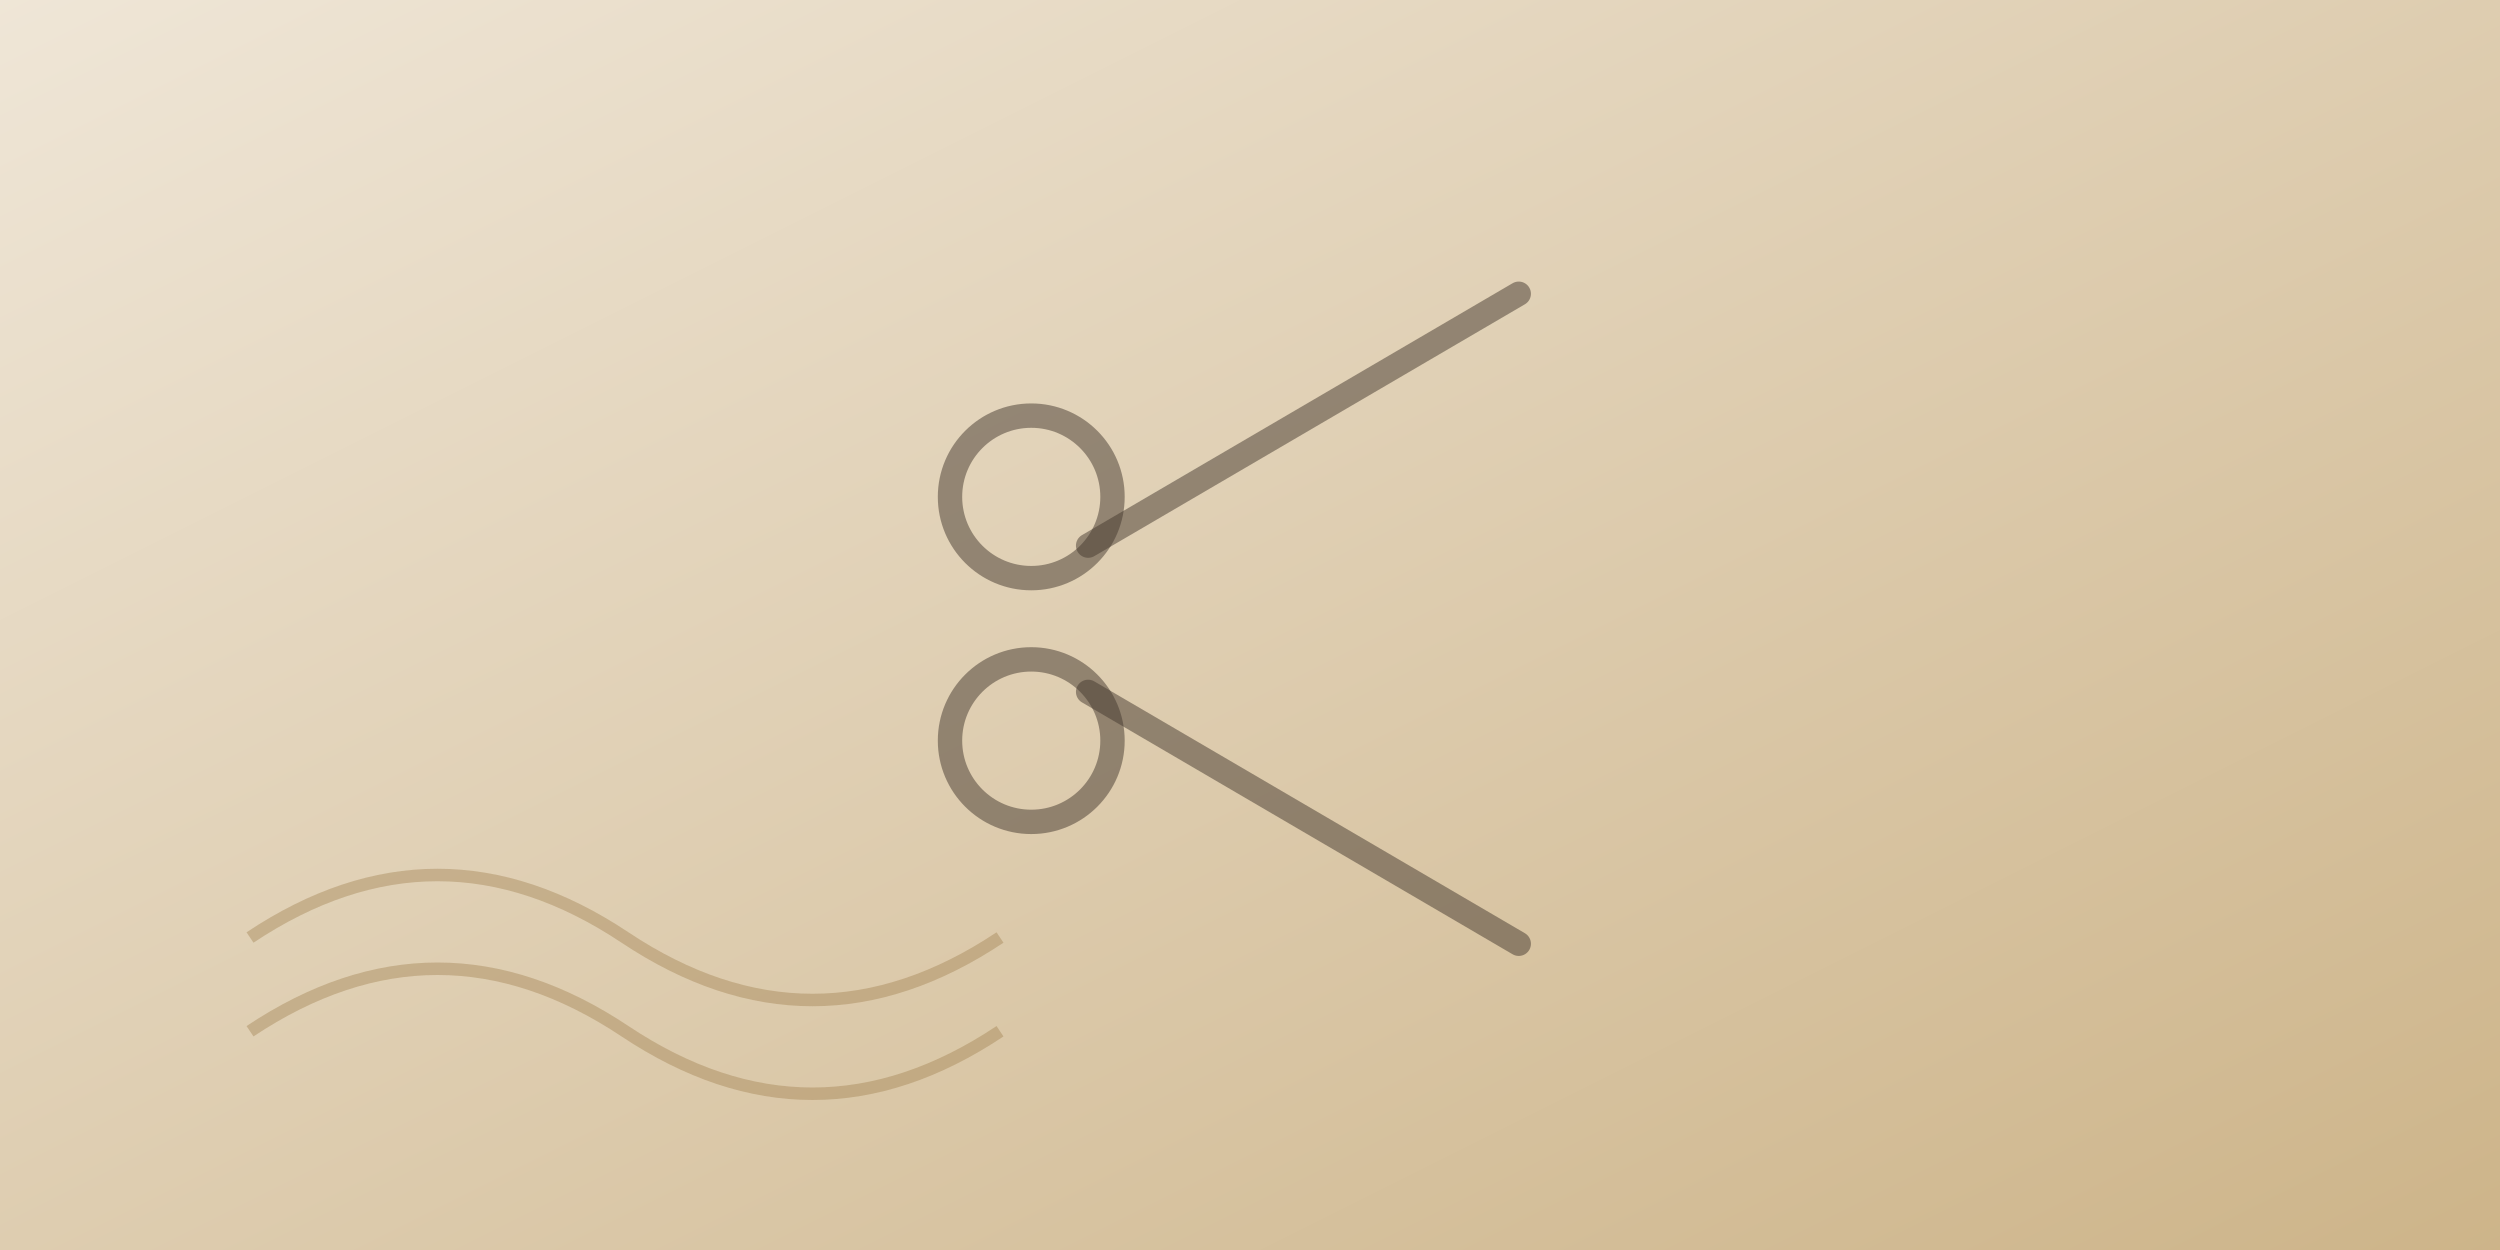
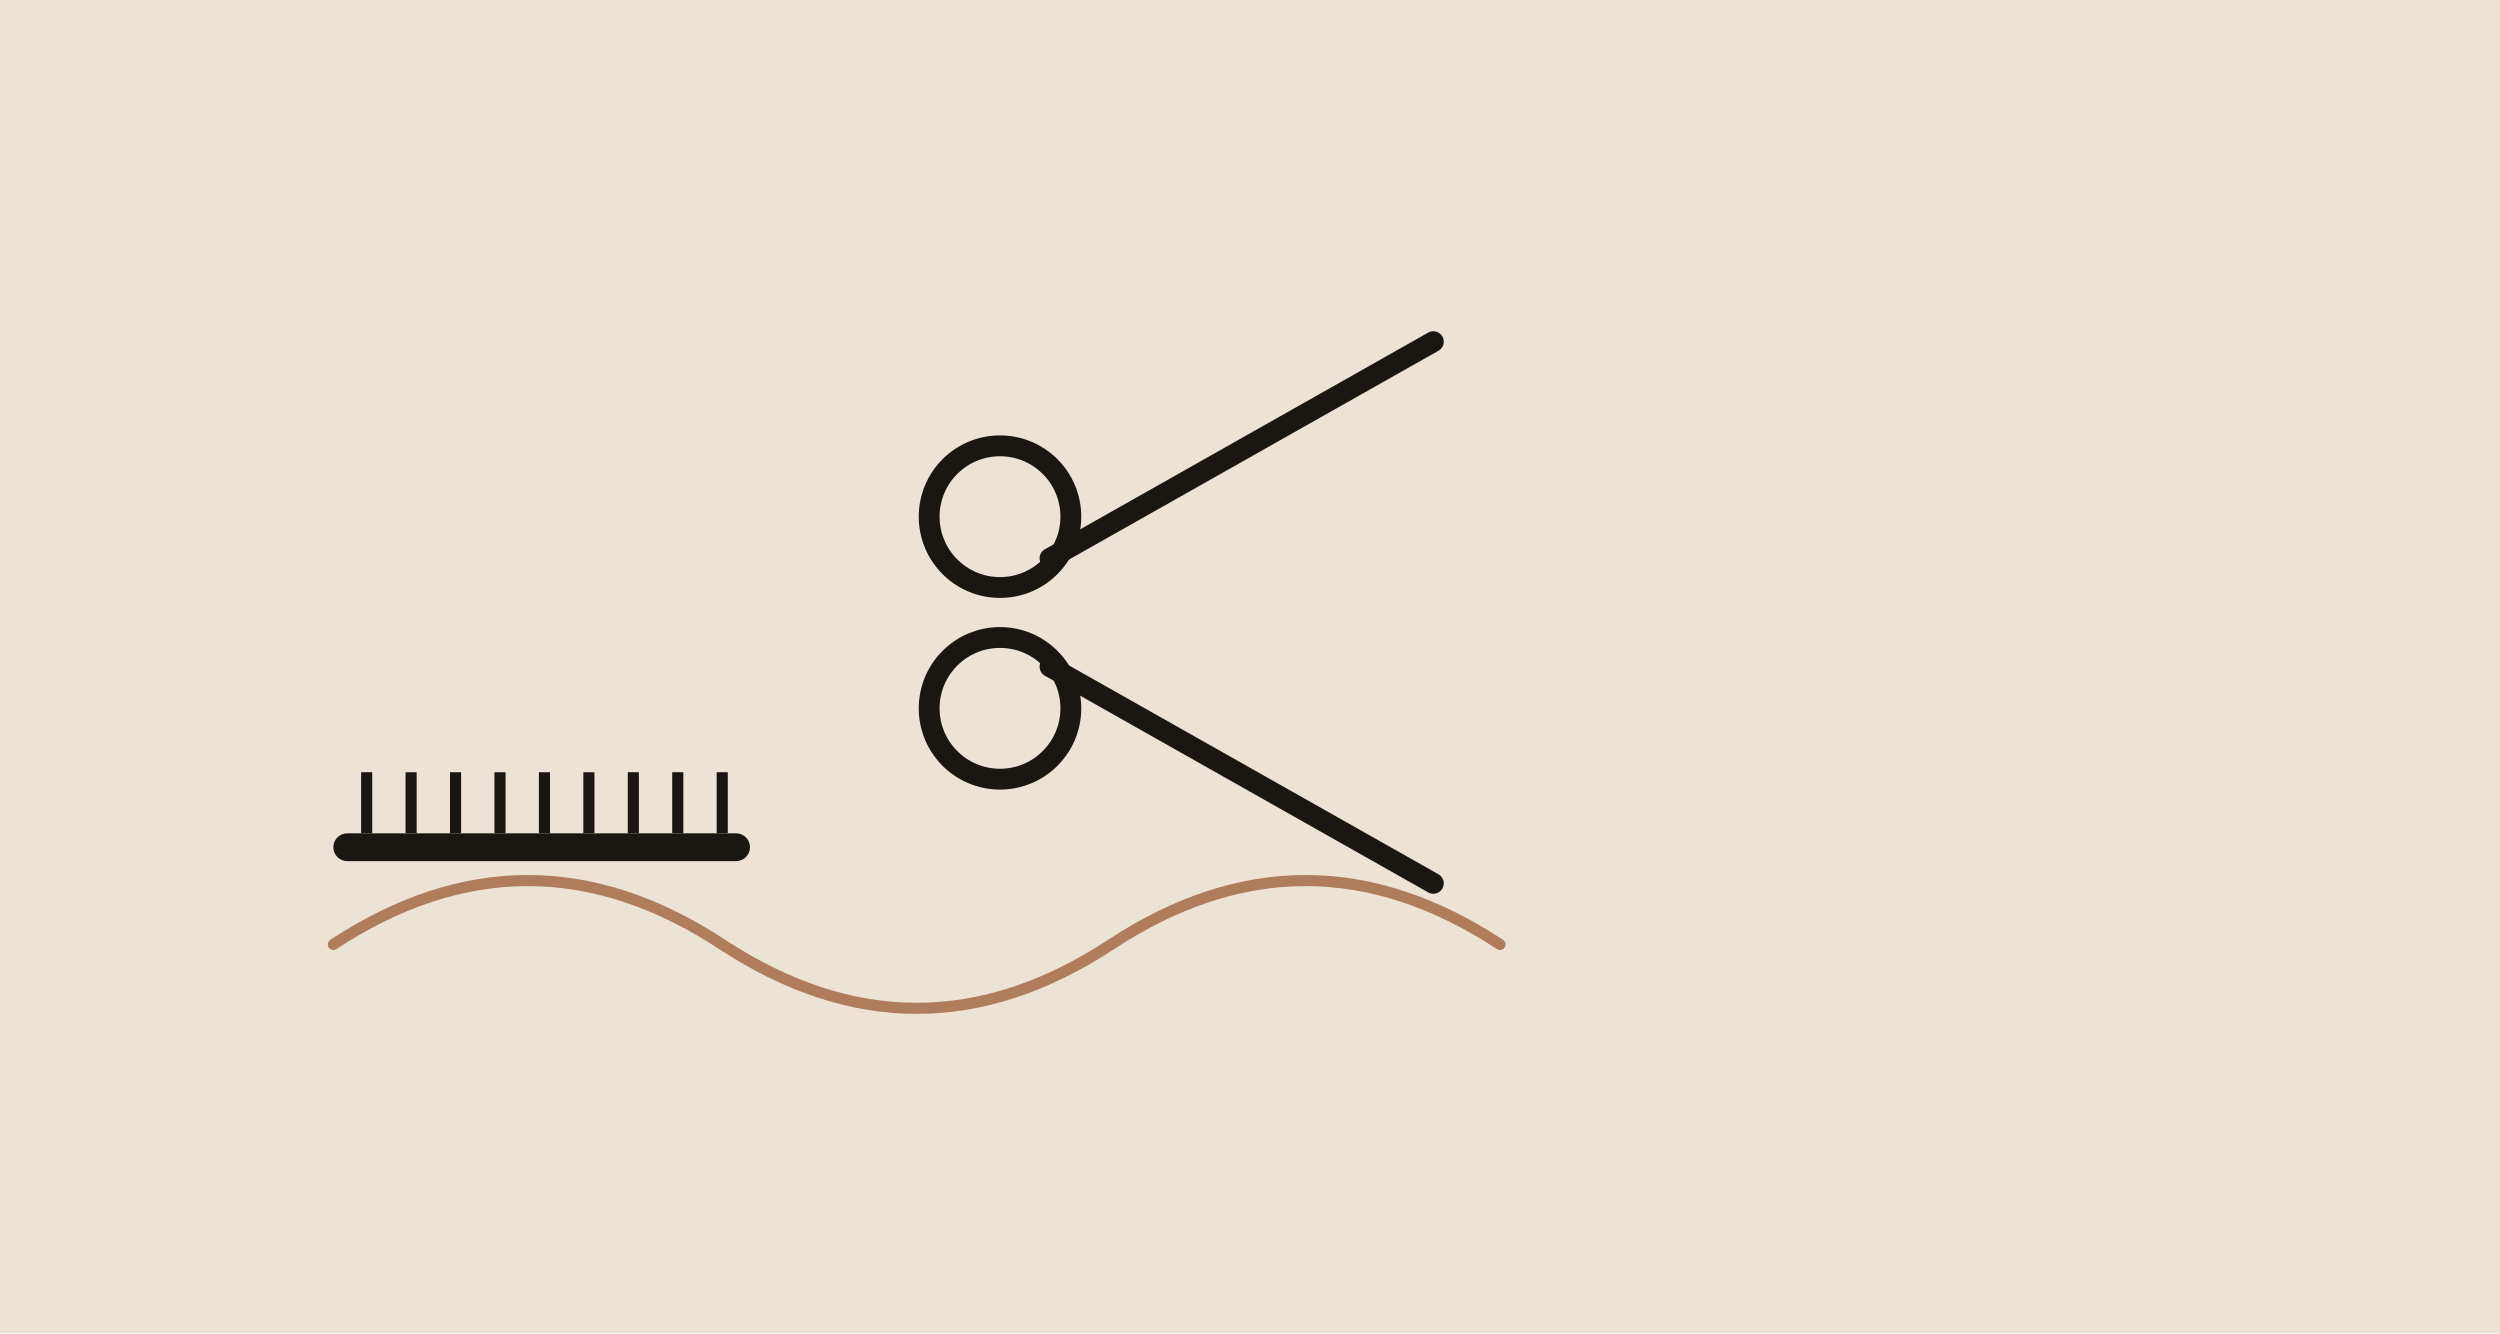
- <svg xmlns="http://www.w3.org/2000/svg" viewBox="0 0 800 400" preserveAspectRatio="xMidYMid slice" role="img" aria-label="Coupe et coiffage">
-   <defs>
-     <linearGradient id="a1" x1="0" y1="0" x2="1" y2="1">
-       <stop offset="0" stop-color="#efe6d7" />
-       <stop offset="1" stop-color="#cdb489" />
-     </linearGradient>
-   </defs>
-   <rect width="800" height="400" fill="url(#a1)" />
-   <g stroke="#45392f" stroke-opacity="0.5" stroke-width="6" fill="none" stroke-linecap="round" transform="translate(330,120) scale(1.3)">
-     <circle cx="0" cy="30" r="20" />
-     <circle cx="0" cy="90" r="20" />
-     <path d="M14 42 L120 -20 M14 78 L120 140" />
+ <svg xmlns="http://www.w3.org/2000/svg" viewBox="0 0 900 480" preserveAspectRatio="xMidYMid slice" role="img" aria-label="Coupe et coiffage">
+   <rect width="900" height="480" fill="#ece3d5" />
+   <g transform="translate(360,150) scale(1.5)" stroke="#1a1712" stroke-width="5" fill="none" stroke-linecap="round">
+     <circle cx="0" cy="24" r="17" />
+     <circle cx="0" cy="70" r="17" />
+     <path d="M12 34 L104 -18 M12 60 L104 112" />
  </g>
-   <g stroke="#96743f" stroke-opacity="0.35" stroke-width="4" fill="none">
-     <path d="M80 300 q60 -40 120 0 t120 0" />
-     <path d="M80 330 q60 -40 120 0 t120 0" />
+   <g stroke="#b07d5c" stroke-width="4" fill="none" stroke-linecap="round">
+     <path d="M120 340 q70 -46 140 0 t140 0 t140 0" />
+   </g>
+   <rect x="120" y="300" width="150" height="10" rx="5" fill="#1a1712" />
+   <g stroke="#1a1712" stroke-width="4">
+     <path d="M132 300 v-22 M148 300 v-22 M164 300 v-22 M180 300 v-22 M196 300 v-22 M212 300 v-22 M228 300 v-22 M244 300 v-22 M260 300 v-22" />
  </g>
</svg>
